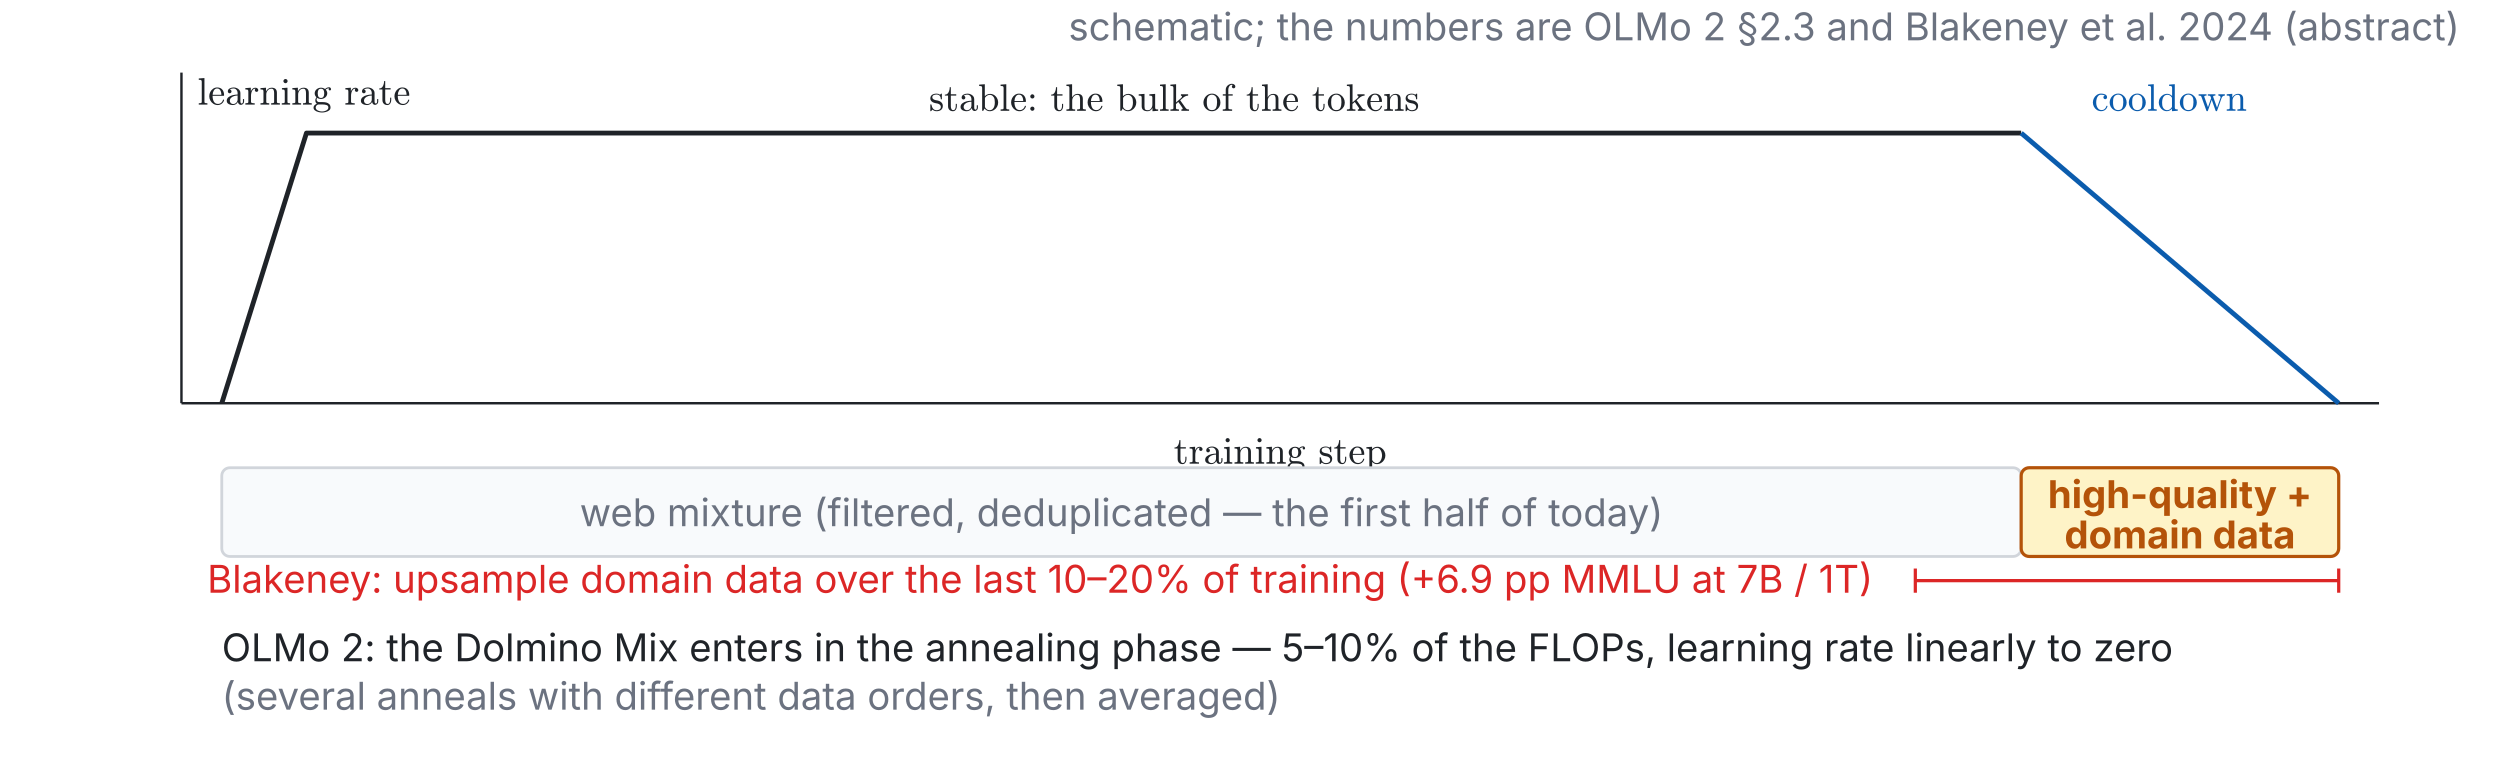
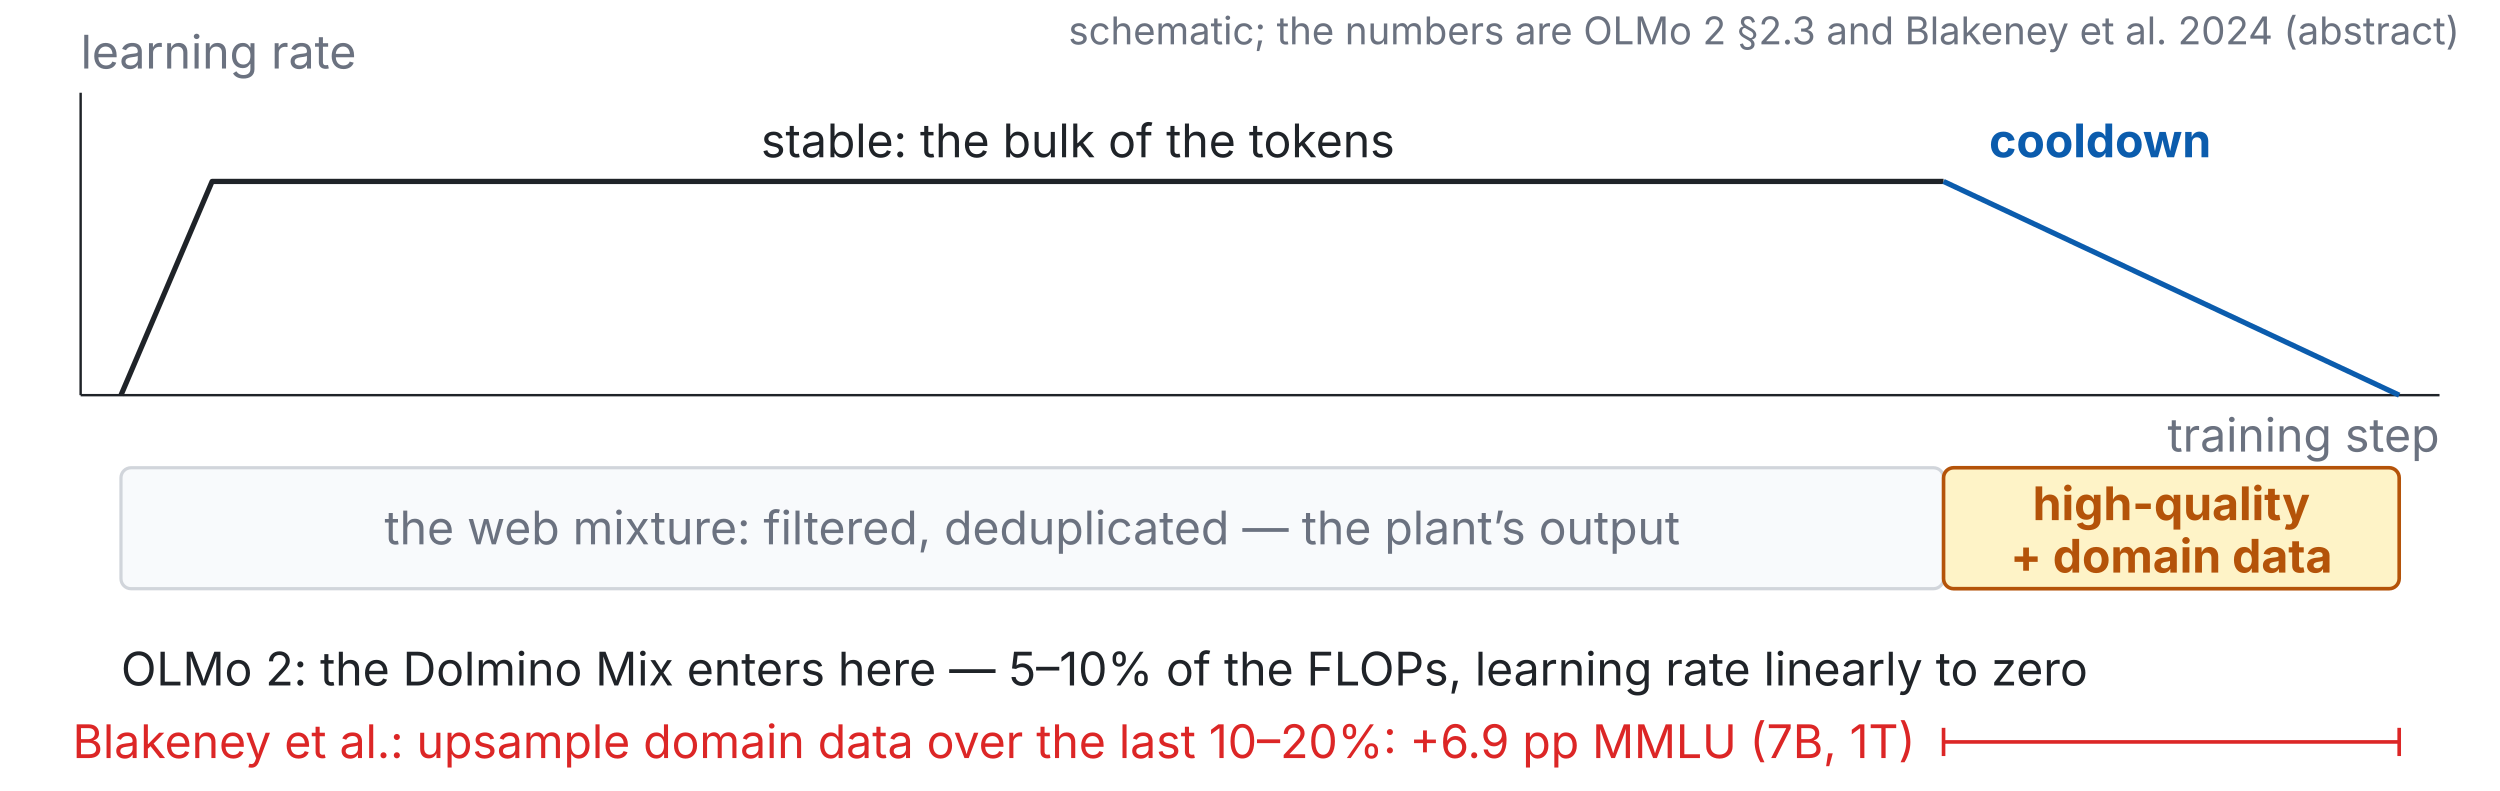
- <svg xmlns="http://www.w3.org/2000/svg" xmlns:xlink="http://www.w3.org/1999/xlink" viewBox="0 0 1240 380" width="100%" font-family="-apple-system,BlinkMacSystemFont,Segoe UI,Helvetica Neue,PingFang TC,Noto Sans TC,sans-serif">
+ <svg xmlns="http://www.w3.org/2000/svg" viewBox="0 0 1240 392" width="100%" font-family="-apple-system,BlinkMacSystemFont,Segoe UI,Helvetica Neue,PingFang TC,Noto Sans TC,sans-serif">
  <defs>
    <marker id="ah-midtrain" viewBox="0 0 10 10" refX="9" refY="5" markerWidth="7" markerHeight="7" orient="auto-start-reverse">
      <path d="M0,0 L10,5 L0,10 z" fill="#6b7280" />
    </marker>
  </defs>
-   <line x1="90" y1="200" x2="1180" y2="200" stroke="#1f2328" stroke-width="1.2" />
-   <line x1="90" y1="36" x2="90" y2="200" stroke="#1f2328" stroke-width="1.2" />
-   <svg x="582.18" y="215.612" width="105.64" height="18.388" viewBox="0 0 105.64 18.388">
-     <defs>
-       <style type="text/css">*{stroke-linejoin: round; stroke-linecap: butt}</style>
-     </defs>
-     <g id="t105-figure_1">
-       <g id="t105-patch_1">
-         <path d="M 0 18.388  L 105.64 18.388  L 105.64 0  L 0 0  L 0 18.388  z " style="fill: none" />
-       </g>
-       <g id="t105-text_1">
-         <g style="fill: #1f2328" transform="translate(0 14.39844) scale(0.19 -0.19)">
-           <defs>
-             <path id="t105-Cmr10-74" d="M 653 769  L 653 2534  L 122 2534  L 122 2700  Q 541 2700 737 3090  Q 934 3481 934 3938  L 1119 3938  L 1119 2759  L 2022 2759  L 2022 2534  L 1119 2534  L 1119 781  Q 1119 516 1208 316  Q 1297 116 1528 116  Q 1747 116 1844 327  Q 1941 538 1941 781  L 1941 1159  L 2125 1159  L 2125 769  Q 2125 569 2051 373  Q 1978 178 1834 53  Q 1691 -72 1484 -72  Q 1100 -72 876 158  Q 653 388 653 769  z " transform="scale(0.015625)" />
-             <path id="t105-Cmr10-72" d="M 166 0  L 166 225  Q 384 225 525 259  Q 666 294 666 428  L 666 2175  Q 666 2347 614 2423  Q 563 2500 466 2517  Q 369 2534 166 2534  L 166 2759  L 1081 2828  L 1081 2203  Q 1184 2481 1375 2654  Q 1566 2828 1838 2828  Q 2028 2828 2178 2715  Q 2328 2603 2328 2419  Q 2328 2303 2245 2217  Q 2163 2131 2041 2131  Q 1922 2131 1837 2215  Q 1753 2300 1753 2419  Q 1753 2591 1875 2663  L 1838 2663  Q 1578 2663 1414 2475  Q 1250 2288 1181 2009  Q 1113 1731 1113 1478  L 1113 428  Q 1113 225 1734 225  L 1734 0  L 166 0  z " transform="scale(0.015625)" />
-             <path id="t105-Cmr10-61" d="M 256 628  Q 256 1009 556 1248  Q 856 1488 1276 1586  Q 1697 1684 2075 1684  L 2075 1947  Q 2075 2131 1994 2304  Q 1913 2478 1759 2589  Q 1606 2700 1422 2700  Q 997 2700 775 2509  Q 897 2509 976 2417  Q 1056 2325 1056 2203  Q 1056 2075 965 1984  Q 875 1894 750 1894  Q 622 1894 531 1984  Q 441 2075 441 2203  Q 441 2541 747 2705  Q 1053 2869 1422 2869  Q 1681 2869 1943 2758  Q 2206 2647 2373 2440  Q 2541 2234 2541 1959  L 2541 519  Q 2541 394 2594 289  Q 2647 184 2759 184  Q 2866 184 2917 290  Q 2969 397 2969 519  L 2969 928  L 3156 928  L 3156 519  Q 3156 375 3081 245  Q 3006 116 2879 39  Q 2753 -38 2606 -38  Q 2419 -38 2283 107  Q 2147 253 2131 453  Q 2013 213 1781 70  Q 1550 -72 1288 -72  Q 1044 -72 808 0  Q 572 72 414 226  Q 256 381 256 628  z M 775 628  Q 775 403 940 250  Q 1106 97 1331 97  Q 1538 97 1706 200  Q 1875 303 1975 481  Q 2075 659 2075 856  L 2075 1522  Q 1784 1522 1479 1426  Q 1175 1331 975 1128  Q 775 925 775 628  z " transform="scale(0.015625)" />
-             <path id="t105-Cmr10-69" d="M 197 0  L 197 225  Q 416 225 556 259  Q 697 294 697 428  L 697 2175  Q 697 2422 601 2478  Q 506 2534 225 2534  L 225 2759  L 1147 2828  L 1147 428  Q 1147 294 1269 259  Q 1391 225 1594 225  L 1594 0  L 197 0  z M 469 3928  Q 469 4069 575 4175  Q 681 4281 819 4281  Q 909 4281 993 4234  Q 1078 4188 1125 4103  Q 1172 4019 1172 3928  Q 1172 3791 1065 3684  Q 959 3578 819 3578  Q 681 3578 575 3684  Q 469 3791 469 3928  z " transform="scale(0.015625)" />
-             <path id="t105-Cmr10-6e" d="M 191 0  L 191 225  Q 409 225 550 259  Q 691 294 691 428  L 691 2175  Q 691 2347 639 2423  Q 588 2500 491 2517  Q 394 2534 191 2534  L 191 2759  L 1119 2828  L 1119 2203  Q 1247 2478 1498 2653  Q 1750 2828 2047 2828  Q 2491 2828 2714 2615  Q 2938 2403 2938 1966  L 2938 428  Q 2938 294 3078 259  Q 3219 225 3438 225  L 3438 0  L 1972 0  L 1972 225  Q 2191 225 2331 259  Q 2472 294 2472 428  L 2472 1947  Q 2472 2259 2381 2461  Q 2291 2663 2009 2663  Q 1638 2663 1398 2366  Q 1159 2069 1159 1691  L 1159 428  Q 1159 294 1300 259  Q 1441 225 1656 225  L 1656 0  L 191 0  z " transform="scale(0.015625)" />
-             <path id="t105-Cmr10-67" d="M 178 -500  Q 178 -272 343 -101  Q 509 69 738 141  Q 609 238 542 384  Q 475 531 475 697  Q 475 997 666 1228  Q 372 1516 372 1888  Q 372 2088 458 2263  Q 544 2438 697 2566  Q 850 2694 1037 2761  Q 1225 2828 1422 2828  Q 1803 2828 2106 2606  Q 2238 2747 2417 2823  Q 2597 2900 2791 2900  Q 2928 2900 3015 2801  Q 3103 2703 3103 2566  Q 3103 2488 3043 2428  Q 2984 2369 2906 2369  Q 2825 2369 2765 2428  Q 2706 2488 2706 2566  Q 2706 2684 2784 2731  Q 2453 2731 2216 2503  Q 2331 2388 2401 2220  Q 2472 2053 2472 1888  Q 2472 1616 2322 1398  Q 2172 1181 1926 1061  Q 1681 941 1422 941  Q 1072 941 781 1131  Q 691 1006 691 850  Q 691 681 802 554  Q 913 428 1081 428  L 1606 428  Q 1988 428 2294 359  Q 2600 291 2808 84  Q 3016 -122 3016 -500  Q 3016 -781 2778 -967  Q 2541 -1153 2211 -1236  Q 1881 -1319 1600 -1319  Q 1316 -1319 984 -1236  Q 653 -1153 415 -967  Q 178 -781 178 -500  z M 538 -500  Q 538 -716 713 -861  Q 888 -1006 1134 -1076  Q 1381 -1147 1600 -1147  Q 1816 -1147 2062 -1076  Q 2309 -1006 2482 -861  Q 2656 -716 2656 -500  Q 2656 -166 2350 -67  Q 2044 31 1606 31  L 1081 31  Q 934 31 811 -39  Q 688 -109 613 -236  Q 538 -363 538 -500  z M 1422 1113  Q 1966 1113 1966 1888  Q 1966 2222 1850 2439  Q 1734 2656 1422 2656  Q 1109 2656 993 2439  Q 878 2222 878 1888  Q 878 1675 922 1503  Q 966 1331 1084 1222  Q 1203 1113 1422 1113  z " transform="scale(0.015625)" />
-             <path id="t105-Cmr10-20" transform="scale(0.015625)" />
-             <path id="t105-Cmr10-73" d="M 213 -19  L 213 1025  Q 213 1075 269 1075  L 347 1075  Q 384 1075 397 1025  Q 575 97 1259 97  Q 1563 97 1767 234  Q 1972 372 1972 659  Q 1972 866 1812 1011  Q 1653 1156 1434 1209  L 1006 1294  Q 791 1341 614 1437  Q 438 1534 325 1695  Q 213 1856 213 2069  Q 213 2350 361 2529  Q 509 2709 746 2789  Q 984 2869 1259 2869  Q 1588 2869 1831 2694  L 2016 2853  Q 2016 2869 2047 2869  L 2094 2869  Q 2113 2869 2128 2851  Q 2144 2834 2144 2816  L 2144 1978  Q 2144 1919 2094 1919  L 2016 1919  Q 1959 1919 1959 1978  Q 1959 2313 1773 2516  Q 1588 2719 1253 2719  Q 966 2719 755 2612  Q 544 2506 544 2247  Q 544 2069 695 1955  Q 847 1841 1050 1791  L 1484 1709  Q 1703 1659 1892 1540  Q 2081 1422 2192 1240  Q 2303 1059 2303 831  Q 2303 600 2223 429  Q 2144 259 2001 146  Q 1859 34 1665 -19  Q 1472 -72 1259 -72  Q 859 -72 575 197  L 341 -56  Q 341 -72 306 -72  L 269 -72  Q 213 -72 213 -19  z " transform="scale(0.015625)" />
-             <path id="t105-Cmr10-65" d="M 1594 -72  Q 1203 -72 876 133  Q 550 338 364 680  Q 178 1022 178 1403  Q 178 1778 348 2115  Q 519 2453 823 2661  Q 1128 2869 1503 2869  Q 1797 2869 2014 2770  Q 2231 2672 2372 2497  Q 2513 2322 2584 2084  Q 2656 1847 2656 1563  Q 2656 1478 2591 1478  L 738 1478  L 738 1409  Q 738 878 952 497  Q 1166 116 1650 116  Q 1847 116 2014 203  Q 2181 291 2304 447  Q 2428 603 2472 781  Q 2478 803 2495 820  Q 2513 838 2534 838  L 2591 838  Q 2656 838 2656 756  Q 2566 394 2266 161  Q 1966 -72 1594 -72  z M 744 1638  L 2203 1638  Q 2203 1878 2136 2125  Q 2069 2372 1912 2536  Q 1756 2700 1503 2700  Q 1141 2700 942 2361  Q 744 2022 744 1638  z " transform="scale(0.015625)" />
-             <path id="t105-Cmr10-70" d="M 166 -1241  L 166 -1019  Q 384 -1019 525 -981  Q 666 -944 666 -813  L 666 2272  Q 666 2447 541 2490  Q 416 2534 166 2534  L 166 2759  L 1113 2828  L 1113 2431  Q 1288 2625 1520 2726  Q 1753 2828 2016 2828  Q 2394 2828 2697 2623  Q 3000 2419 3170 2086  Q 3341 1753 3341 1381  Q 3341 994 3152 659  Q 2963 325 2636 126  Q 2309 -72 1919 -72  Q 1453 -72 1131 306  L 1131 -813  Q 1131 -944 1273 -981  Q 1416 -1019 1631 -1019  L 1631 -1241  L 166 -1241  z M 1131 622  Q 1244 394 1444 245  Q 1644 97 1881 97  Q 2103 97 2273 215  Q 2444 334 2559 534  Q 2675 734 2729 954  Q 2784 1175 2784 1381  Q 2784 1638 2692 1936  Q 2600 2234 2411 2439  Q 2222 2644 1953 2644  Q 1694 2644 1476 2511  Q 1259 2378 1131 2150  L 1131 622  z " transform="scale(0.015625)" />
-           </defs>
-           <use xlink:href="#t105-Cmr10-74" transform="translate(0 0.109375)" />
-           <use xlink:href="#t105-Cmr10-72" transform="translate(38.81836 0.109375)" />
-           <use xlink:href="#t105-Cmr10-61" transform="translate(77.92969 0.109375)" />
-           <use xlink:href="#t105-Cmr10-69" transform="translate(127.9297 0.109375)" />
-           <use xlink:href="#t105-Cmr10-6e" transform="translate(155.6152 0.109375)" />
-           <use xlink:href="#t105-Cmr10-69" transform="translate(211.1328 0.109375)" />
-           <use xlink:href="#t105-Cmr10-6e" transform="translate(238.8184 0.109375)" />
-           <use xlink:href="#t105-Cmr10-67" transform="translate(294.3359 0.109375)" />
-           <use xlink:href="#t105-Cmr10-20" transform="translate(344.3359 0.109375)" />
-           <use xlink:href="#t105-Cmr10-73" transform="translate(377.6367 0.109375)" />
-           <use xlink:href="#t105-Cmr10-74" transform="translate(417.041 0.109375)" />
-           <use xlink:href="#t105-Cmr10-65" transform="translate(455.8594 0.109375)" />
-           <use xlink:href="#t105-Cmr10-70" transform="translate(500.2441 0.109375)" />
-         </g>
-       </g>
-     </g>
-   </svg>
-   <svg x="98" y="37.612" width="105.64" height="18.388" viewBox="0 0 105.64 18.388">
-     <defs>
-       <style type="text/css">*{stroke-linejoin: round; stroke-linecap: butt}</style>
-     </defs>
-     <g id="t106-figure_1">
-       <g id="t106-patch_1">
-         <path d="M 0 18.388  L 105.64 18.388  L 105.64 0  L 0 0  L 0 18.388  z " style="fill: none" />
-       </g>
-       <g id="t106-text_1">
-         <g style="fill: #1f2328" transform="translate(0 14.39844) scale(0.19 -0.19)">
-           <defs>
-             <path id="t106-Cmr10-6c" d="M 197 0  L 197 225  Q 416 225 556 259  Q 697 294 697 428  L 697 3788  Q 697 3959 645 4036  Q 594 4113 497 4130  Q 400 4147 197 4147  L 197 4372  L 1147 4441  L 1147 428  Q 1147 294 1287 259  Q 1428 225 1644 225  L 1644 0  L 197 0  z " transform="scale(0.015625)" />
-             <path id="t106-Cmr10-65" d="M 1594 -72  Q 1203 -72 876 133  Q 550 338 364 680  Q 178 1022 178 1403  Q 178 1778 348 2115  Q 519 2453 823 2661  Q 1128 2869 1503 2869  Q 1797 2869 2014 2770  Q 2231 2672 2372 2497  Q 2513 2322 2584 2084  Q 2656 1847 2656 1563  Q 2656 1478 2591 1478  L 738 1478  L 738 1409  Q 738 878 952 497  Q 1166 116 1650 116  Q 1847 116 2014 203  Q 2181 291 2304 447  Q 2428 603 2472 781  Q 2478 803 2495 820  Q 2513 838 2534 838  L 2591 838  Q 2656 838 2656 756  Q 2566 394 2266 161  Q 1966 -72 1594 -72  z M 744 1638  L 2203 1638  Q 2203 1878 2136 2125  Q 2069 2372 1912 2536  Q 1756 2700 1503 2700  Q 1141 2700 942 2361  Q 744 2022 744 1638  z " transform="scale(0.015625)" />
-             <path id="t106-Cmr10-61" d="M 256 628  Q 256 1009 556 1248  Q 856 1488 1276 1586  Q 1697 1684 2075 1684  L 2075 1947  Q 2075 2131 1994 2304  Q 1913 2478 1759 2589  Q 1606 2700 1422 2700  Q 997 2700 775 2509  Q 897 2509 976 2417  Q 1056 2325 1056 2203  Q 1056 2075 965 1984  Q 875 1894 750 1894  Q 622 1894 531 1984  Q 441 2075 441 2203  Q 441 2541 747 2705  Q 1053 2869 1422 2869  Q 1681 2869 1943 2758  Q 2206 2647 2373 2440  Q 2541 2234 2541 1959  L 2541 519  Q 2541 394 2594 289  Q 2647 184 2759 184  Q 2866 184 2917 290  Q 2969 397 2969 519  L 2969 928  L 3156 928  L 3156 519  Q 3156 375 3081 245  Q 3006 116 2879 39  Q 2753 -38 2606 -38  Q 2419 -38 2283 107  Q 2147 253 2131 453  Q 2013 213 1781 70  Q 1550 -72 1288 -72  Q 1044 -72 808 0  Q 572 72 414 226  Q 256 381 256 628  z M 775 628  Q 775 403 940 250  Q 1106 97 1331 97  Q 1538 97 1706 200  Q 1875 303 1975 481  Q 2075 659 2075 856  L 2075 1522  Q 1784 1522 1479 1426  Q 1175 1331 975 1128  Q 775 925 775 628  z " transform="scale(0.015625)" />
-             <path id="t106-Cmr10-72" d="M 166 0  L 166 225  Q 384 225 525 259  Q 666 294 666 428  L 666 2175  Q 666 2347 614 2423  Q 563 2500 466 2517  Q 369 2534 166 2534  L 166 2759  L 1081 2828  L 1081 2203  Q 1184 2481 1375 2654  Q 1566 2828 1838 2828  Q 2028 2828 2178 2715  Q 2328 2603 2328 2419  Q 2328 2303 2245 2217  Q 2163 2131 2041 2131  Q 1922 2131 1837 2215  Q 1753 2300 1753 2419  Q 1753 2591 1875 2663  L 1838 2663  Q 1578 2663 1414 2475  Q 1250 2288 1181 2009  Q 1113 1731 1113 1478  L 1113 428  Q 1113 225 1734 225  L 1734 0  L 166 0  z " transform="scale(0.015625)" />
-             <path id="t106-Cmr10-6e" d="M 191 0  L 191 225  Q 409 225 550 259  Q 691 294 691 428  L 691 2175  Q 691 2347 639 2423  Q 588 2500 491 2517  Q 394 2534 191 2534  L 191 2759  L 1119 2828  L 1119 2203  Q 1247 2478 1498 2653  Q 1750 2828 2047 2828  Q 2491 2828 2714 2615  Q 2938 2403 2938 1966  L 2938 428  Q 2938 294 3078 259  Q 3219 225 3438 225  L 3438 0  L 1972 0  L 1972 225  Q 2191 225 2331 259  Q 2472 294 2472 428  L 2472 1947  Q 2472 2259 2381 2461  Q 2291 2663 2009 2663  Q 1638 2663 1398 2366  Q 1159 2069 1159 1691  L 1159 428  Q 1159 294 1300 259  Q 1441 225 1656 225  L 1656 0  L 191 0  z " transform="scale(0.015625)" />
-             <path id="t106-Cmr10-69" d="M 197 0  L 197 225  Q 416 225 556 259  Q 697 294 697 428  L 697 2175  Q 697 2422 601 2478  Q 506 2534 225 2534  L 225 2759  L 1147 2828  L 1147 428  Q 1147 294 1269 259  Q 1391 225 1594 225  L 1594 0  L 197 0  z M 469 3928  Q 469 4069 575 4175  Q 681 4281 819 4281  Q 909 4281 993 4234  Q 1078 4188 1125 4103  Q 1172 4019 1172 3928  Q 1172 3791 1065 3684  Q 959 3578 819 3578  Q 681 3578 575 3684  Q 469 3791 469 3928  z " transform="scale(0.015625)" />
-             <path id="t106-Cmr10-67" d="M 178 -500  Q 178 -272 343 -101  Q 509 69 738 141  Q 609 238 542 384  Q 475 531 475 697  Q 475 997 666 1228  Q 372 1516 372 1888  Q 372 2088 458 2263  Q 544 2438 697 2566  Q 850 2694 1037 2761  Q 1225 2828 1422 2828  Q 1803 2828 2106 2606  Q 2238 2747 2417 2823  Q 2597 2900 2791 2900  Q 2928 2900 3015 2801  Q 3103 2703 3103 2566  Q 3103 2488 3043 2428  Q 2984 2369 2906 2369  Q 2825 2369 2765 2428  Q 2706 2488 2706 2566  Q 2706 2684 2784 2731  Q 2453 2731 2216 2503  Q 2331 2388 2401 2220  Q 2472 2053 2472 1888  Q 2472 1616 2322 1398  Q 2172 1181 1926 1061  Q 1681 941 1422 941  Q 1072 941 781 1131  Q 691 1006 691 850  Q 691 681 802 554  Q 913 428 1081 428  L 1606 428  Q 1988 428 2294 359  Q 2600 291 2808 84  Q 3016 -122 3016 -500  Q 3016 -781 2778 -967  Q 2541 -1153 2211 -1236  Q 1881 -1319 1600 -1319  Q 1316 -1319 984 -1236  Q 653 -1153 415 -967  Q 178 -781 178 -500  z M 538 -500  Q 538 -716 713 -861  Q 888 -1006 1134 -1076  Q 1381 -1147 1600 -1147  Q 1816 -1147 2062 -1076  Q 2309 -1006 2482 -861  Q 2656 -716 2656 -500  Q 2656 -166 2350 -67  Q 2044 31 1606 31  L 1081 31  Q 934 31 811 -39  Q 688 -109 613 -236  Q 538 -363 538 -500  z M 1422 1113  Q 1966 1113 1966 1888  Q 1966 2222 1850 2439  Q 1734 2656 1422 2656  Q 1109 2656 993 2439  Q 878 2222 878 1888  Q 878 1675 922 1503  Q 966 1331 1084 1222  Q 1203 1113 1422 1113  z " transform="scale(0.015625)" />
-             <path id="t106-Cmr10-20" transform="scale(0.015625)" />
-             <path id="t106-Cmr10-74" d="M 653 769  L 653 2534  L 122 2534  L 122 2700  Q 541 2700 737 3090  Q 934 3481 934 3938  L 1119 3938  L 1119 2759  L 2022 2759  L 2022 2534  L 1119 2534  L 1119 781  Q 1119 516 1208 316  Q 1297 116 1528 116  Q 1747 116 1844 327  Q 1941 538 1941 781  L 1941 1159  L 2125 1159  L 2125 769  Q 2125 569 2051 373  Q 1978 178 1834 53  Q 1691 -72 1484 -72  Q 1100 -72 876 158  Q 653 388 653 769  z " transform="scale(0.015625)" />
-           </defs>
-           <use xlink:href="#t106-Cmr10-6c" transform="translate(0 0.609375)" />
-           <use xlink:href="#t106-Cmr10-65" transform="translate(27.68555 0.609375)" />
-           <use xlink:href="#t106-Cmr10-61" transform="translate(72.07031 0.609375)" />
-           <use xlink:href="#t106-Cmr10-72" transform="translate(122.0703 0.609375)" />
-           <use xlink:href="#t106-Cmr10-6e" transform="translate(161.1816 0.609375)" />
-           <use xlink:href="#t106-Cmr10-69" transform="translate(216.6992 0.609375)" />
-           <use xlink:href="#t106-Cmr10-6e" transform="translate(244.3848 0.609375)" />
-           <use xlink:href="#t106-Cmr10-67" transform="translate(299.9023 0.609375)" />
-           <use xlink:href="#t106-Cmr10-20" transform="translate(349.9023 0.609375)" />
-           <use xlink:href="#t106-Cmr10-72" transform="translate(383.2031 0.609375)" />
-           <use xlink:href="#t106-Cmr10-61" transform="translate(422.3145 0.609375)" />
-           <use xlink:href="#t106-Cmr10-74" transform="translate(472.3145 0.609375)" />
-           <use xlink:href="#t106-Cmr10-65" transform="translate(511.1328 0.609375)" />
-         </g>
-       </g>
-     </g>
-   </svg>
-   <polyline points="110,200 152,66 1002.5,66" fill="none" stroke="#1f2328" stroke-width="2.4" stroke-linejoin="round" />
-   <polyline points="1002.5,66 1010.37,72.7 1018.25,79.4 1026.12,86.1 1034,92.8 1041.88,99.5 1049.75,106.2 1057.62,112.9 1065.5,119.6 1073.38,126.3 1081.25,133 1089.12,139.7 1097,146.4 1104.88,153.1 1112.75,159.8 1120.62,166.5 1128.5,173.2 1136.38,179.9 1144.25,186.6 1152.12,193.3 1160,200" fill="none" stroke="#0b5cad" stroke-width="2.4" stroke-linejoin="round" />
-   <svg x="460.805" y="40.612" width="243.39" height="18.388" viewBox="0 0 243.39 18.388">
-     <defs>
-       <style type="text/css">*{stroke-linejoin: round; stroke-linecap: butt}</style>
-     </defs>
-     <g id="t107-figure_1">
-       <g id="t107-patch_1">
-         <path d="M 0 18.388  L 243.39 18.388  L 243.39 0  L 0 0  L 0 18.388  z " style="fill: none" />
-       </g>
-       <g id="t107-text_1">
-         <g style="fill: #1f2328" transform="translate(0 14.43703) scale(0.19 -0.19)">
-           <defs>
-             <path id="t107-Cmr10-73" d="M 213 -19  L 213 1025  Q 213 1075 269 1075  L 347 1075  Q 384 1075 397 1025  Q 575 97 1259 97  Q 1563 97 1767 234  Q 1972 372 1972 659  Q 1972 866 1812 1011  Q 1653 1156 1434 1209  L 1006 1294  Q 791 1341 614 1437  Q 438 1534 325 1695  Q 213 1856 213 2069  Q 213 2350 361 2529  Q 509 2709 746 2789  Q 984 2869 1259 2869  Q 1588 2869 1831 2694  L 2016 2853  Q 2016 2869 2047 2869  L 2094 2869  Q 2113 2869 2128 2851  Q 2144 2834 2144 2816  L 2144 1978  Q 2144 1919 2094 1919  L 2016 1919  Q 1959 1919 1959 1978  Q 1959 2313 1773 2516  Q 1588 2719 1253 2719  Q 966 2719 755 2612  Q 544 2506 544 2247  Q 544 2069 695 1955  Q 847 1841 1050 1791  L 1484 1709  Q 1703 1659 1892 1540  Q 2081 1422 2192 1240  Q 2303 1059 2303 831  Q 2303 600 2223 429  Q 2144 259 2001 146  Q 1859 34 1665 -19  Q 1472 -72 1259 -72  Q 859 -72 575 197  L 341 -56  Q 341 -72 306 -72  L 269 -72  Q 213 -72 213 -19  z " transform="scale(0.015625)" />
-             <path id="t107-Cmr10-74" d="M 653 769  L 653 2534  L 122 2534  L 122 2700  Q 541 2700 737 3090  Q 934 3481 934 3938  L 1119 3938  L 1119 2759  L 2022 2759  L 2022 2534  L 1119 2534  L 1119 781  Q 1119 516 1208 316  Q 1297 116 1528 116  Q 1747 116 1844 327  Q 1941 538 1941 781  L 1941 1159  L 2125 1159  L 2125 769  Q 2125 569 2051 373  Q 1978 178 1834 53  Q 1691 -72 1484 -72  Q 1100 -72 876 158  Q 653 388 653 769  z " transform="scale(0.015625)" />
-             <path id="t107-Cmr10-61" d="M 256 628  Q 256 1009 556 1248  Q 856 1488 1276 1586  Q 1697 1684 2075 1684  L 2075 1947  Q 2075 2131 1994 2304  Q 1913 2478 1759 2589  Q 1606 2700 1422 2700  Q 997 2700 775 2509  Q 897 2509 976 2417  Q 1056 2325 1056 2203  Q 1056 2075 965 1984  Q 875 1894 750 1894  Q 622 1894 531 1984  Q 441 2075 441 2203  Q 441 2541 747 2705  Q 1053 2869 1422 2869  Q 1681 2869 1943 2758  Q 2206 2647 2373 2440  Q 2541 2234 2541 1959  L 2541 519  Q 2541 394 2594 289  Q 2647 184 2759 184  Q 2866 184 2917 290  Q 2969 397 2969 519  L 2969 928  L 3156 928  L 3156 519  Q 3156 375 3081 245  Q 3006 116 2879 39  Q 2753 -38 2606 -38  Q 2419 -38 2283 107  Q 2147 253 2131 453  Q 2013 213 1781 70  Q 1550 -72 1288 -72  Q 1044 -72 808 0  Q 572 72 414 226  Q 256 381 256 628  z M 775 628  Q 775 403 940 250  Q 1106 97 1331 97  Q 1538 97 1706 200  Q 1875 303 1975 481  Q 2075 659 2075 856  L 2075 1522  Q 1784 1522 1479 1426  Q 1175 1331 975 1128  Q 775 925 775 628  z " transform="scale(0.015625)" />
-             <path id="t107-Cmr10-62" d="M 666 0  L 666 3788  Q 666 3959 614 4036  Q 563 4113 466 4130  Q 369 4147 166 4147  L 166 4372  L 1113 4441  L 1113 2438  Q 1219 2556 1361 2645  Q 1503 2734 1665 2781  Q 1828 2828 1997 2828  Q 2284 2828 2529 2712  Q 2775 2597 2956 2394  Q 3138 2191 3239 1927  Q 3341 1663 3341 1381  Q 3341 994 3152 659  Q 2963 325 2636 126  Q 2309 -72 1919 -72  Q 1675 -72 1447 53  Q 1219 178 1069 384  L 850 0  L 666 0  z M 1131 628  Q 1238 394 1438 245  Q 1638 97 1881 97  Q 2213 97 2417 287  Q 2622 478 2703 768  Q 2784 1059 2784 1381  Q 2784 1922 2644 2203  Q 2581 2328 2473 2434  Q 2366 2541 2233 2602  Q 2100 2663 1953 2663  Q 1697 2663 1478 2527  Q 1259 2391 1131 2163  L 1131 628  z " transform="scale(0.015625)" />
-             <path id="t107-Cmr10-6c" d="M 197 0  L 197 225  Q 416 225 556 259  Q 697 294 697 428  L 697 3788  Q 697 3959 645 4036  Q 594 4113 497 4130  Q 400 4147 197 4147  L 197 4372  L 1147 4441  L 1147 428  Q 1147 294 1287 259  Q 1428 225 1644 225  L 1644 0  L 197 0  z " transform="scale(0.015625)" />
-             <path id="t107-Cmr10-65" d="M 1594 -72  Q 1203 -72 876 133  Q 550 338 364 680  Q 178 1022 178 1403  Q 178 1778 348 2115  Q 519 2453 823 2661  Q 1128 2869 1503 2869  Q 1797 2869 2014 2770  Q 2231 2672 2372 2497  Q 2513 2322 2584 2084  Q 2656 1847 2656 1563  Q 2656 1478 2591 1478  L 738 1478  L 738 1409  Q 738 878 952 497  Q 1166 116 1650 116  Q 1847 116 2014 203  Q 2181 291 2304 447  Q 2428 603 2472 781  Q 2478 803 2495 820  Q 2513 838 2534 838  L 2591 838  Q 2656 838 2656 756  Q 2566 394 2266 161  Q 1966 -72 1594 -72  z M 744 1638  L 2203 1638  Q 2203 1878 2136 2125  Q 2069 2372 1912 2536  Q 1756 2700 1503 2700  Q 1141 2700 942 2361  Q 744 2022 744 1638  z " transform="scale(0.015625)" />
-             <path id="t107-Cmr10-3a" d="M 538 353  Q 538 497 644 600  Q 750 703 891 703  Q 978 703 1062 656  Q 1147 609 1194 525  Q 1241 441 1241 353  Q 1241 213 1137 106  Q 1034 0 891 0  Q 750 0 644 106  Q 538 213 538 353  z M 538 2406  Q 538 2497 584 2578  Q 631 2659 714 2709  Q 797 2759 891 2759  Q 981 2759 1064 2709  Q 1147 2659 1194 2578  Q 1241 2497 1241 2406  Q 1241 2263 1139 2158  Q 1038 2053 891 2053  Q 747 2053 642 2158  Q 538 2263 538 2406  z " transform="scale(0.015625)" />
-             <path id="t107-Cmr10-20" transform="scale(0.015625)" />
-             <path id="t107-Cmr10-68" d="M 191 0  L 191 225  Q 409 225 550 259  Q 691 294 691 428  L 691 3788  Q 691 3959 639 4036  Q 588 4113 491 4130  Q 394 4147 191 4147  L 191 4372  L 1141 4441  L 1141 2241  Q 1275 2506 1515 2667  Q 1756 2828 2047 2828  Q 2491 2828 2714 2615  Q 2938 2403 2938 1966  L 2938 428  Q 2938 294 3078 259  Q 3219 225 3438 225  L 3438 0  L 1972 0  L 1972 225  Q 2191 225 2331 259  Q 2472 294 2472 428  L 2472 1947  Q 2472 2259 2381 2461  Q 2291 2663 2009 2663  Q 1638 2663 1398 2366  Q 1159 2069 1159 1691  L 1159 428  Q 1159 294 1300 259  Q 1441 225 1656 225  L 1656 0  L 191 0  z " transform="scale(0.015625)" />
-             <path id="t107-Cmr10-75" d="M 691 763  L 691 2175  Q 691 2347 639 2423  Q 588 2500 491 2517  Q 394 2534 191 2534  L 191 2759  L 1159 2828  L 1159 763  Q 1159 513 1195 373  Q 1231 234 1348 165  Q 1466 97 1722 97  Q 2066 97 2269 384  Q 2472 672 2472 1038  L 2472 2175  Q 2472 2347 2419 2423  Q 2366 2500 2270 2517  Q 2175 2534 1972 2534  L 1972 2759  L 2938 2828  L 2938 581  Q 2938 413 2989 336  Q 3041 259 3137 242  Q 3234 225 3438 225  L 3438 0  L 2491 -72  L 2491 469  Q 2372 228 2159 78  Q 1947 -72 1691 -72  Q 1231 -72 961 123  Q 691 319 691 763  z " transform="scale(0.015625)" />
-             <path id="t107-Cmr10-6b" d="M 166 0  L 166 225  Q 384 225 525 259  Q 666 294 666 428  L 666 3788  Q 666 3959 614 4036  Q 563 4113 466 4130  Q 369 4147 166 4147  L 166 4372  L 1113 4441  L 1113 1403  L 1972 2156  Q 2100 2278 2100 2381  Q 2100 2456 2047 2495  Q 1994 2534 1919 2534  L 1919 2759  L 3122 2759  L 3122 2534  Q 2688 2534 2253 2156  L 1797 1759  L 2613 603  Q 2781 363 2895 294  Q 3009 225 3272 225  L 3272 0  L 1997 0  L 1997 225  Q 2216 225 2216 359  Q 2216 456 2100 603  L 1484 1478  L 1094 1141  L 1094 428  Q 1094 294 1236 259  Q 1378 225 1594 225  L 1594 0  L 166 0  z " transform="scale(0.015625)" />
-             <path id="t107-Cmr10-6f" d="M 1600 -72  Q 1216 -72 887 123  Q 559 319 368 647  Q 178 975 178 1363  Q 178 1656 283 1928  Q 388 2200 583 2414  Q 778 2628 1037 2748  Q 1297 2869 1600 2869  Q 1994 2869 2317 2661  Q 2641 2453 2828 2104  Q 3016 1756 3016 1363  Q 3016 978 2825 648  Q 2634 319 2307 123  Q 1981 -72 1600 -72  z M 1600 116  Q 2113 116 2284 487  Q 2456 859 2456 1434  Q 2456 1756 2422 1967  Q 2388 2178 2272 2350  Q 2200 2456 2089 2536  Q 1978 2616 1854 2658  Q 1731 2700 1600 2700  Q 1400 2700 1220 2609  Q 1041 2519 922 2350  Q 803 2169 770 1951  Q 738 1734 738 1434  Q 738 1075 800 789  Q 863 503 1052 309  Q 1241 116 1600 116  z " transform="scale(0.015625)" />
-             <path id="t107-Cmr10-66" d="M 206 0  L 206 225  Q 422 225 562 259  Q 703 294 703 428  L 703 2534  L 213 2534  L 213 2759  L 703 2759  L 703 3525  Q 703 3731 789 3911  Q 875 4091 1020 4225  Q 1166 4359 1355 4436  Q 1544 4513 1747 4513  Q 1963 4513 2136 4384  Q 2309 4256 2309 4044  Q 2309 3922 2226 3839  Q 2144 3756 2022 3756  Q 1900 3756 1814 3839  Q 1728 3922 1728 4044  Q 1728 4244 1900 4313  Q 1797 4347 1716 4347  Q 1528 4347 1395 4214  Q 1263 4081 1197 3890  Q 1131 3700 1131 3513  L 1131 2759  L 1869 2759  L 1869 2534  L 1153 2534  L 1153 428  Q 1153 297 1340 261  Q 1528 225 1772 225  L 1772 0  L 206 0  z " transform="scale(0.015625)" />
-             <path id="t107-Cmr10-6e" d="M 191 0  L 191 225  Q 409 225 550 259  Q 691 294 691 428  L 691 2175  Q 691 2347 639 2423  Q 588 2500 491 2517  Q 394 2534 191 2534  L 191 2759  L 1119 2828  L 1119 2203  Q 1247 2478 1498 2653  Q 1750 2828 2047 2828  Q 2491 2828 2714 2615  Q 2938 2403 2938 1966  L 2938 428  Q 2938 294 3078 259  Q 3219 225 3438 225  L 3438 0  L 1972 0  L 1972 225  Q 2191 225 2331 259  Q 2472 294 2472 428  L 2472 1947  Q 2472 2259 2381 2461  Q 2291 2663 2009 2663  Q 1638 2663 1398 2366  Q 1159 2069 1159 1691  L 1159 428  Q 1159 294 1300 259  Q 1441 225 1656 225  L 1656 0  L 191 0  z " transform="scale(0.015625)" />
-           </defs>
-           <use xlink:href="#t107-Cmr10-73" transform="translate(0 0.484375)" />
-           <use xlink:href="#t107-Cmr10-74" transform="translate(39.4043 0.484375)" />
-           <use xlink:href="#t107-Cmr10-61" transform="translate(78.22266 0.484375)" />
-           <use xlink:href="#t107-Cmr10-62" transform="translate(128.2227 0.484375)" />
-           <use xlink:href="#t107-Cmr10-6c" transform="translate(183.7402 0.484375)" />
-           <use xlink:href="#t107-Cmr10-65" transform="translate(211.4258 0.484375)" />
-           <use xlink:href="#t107-Cmr10-3a" transform="translate(255.8105 0.484375)" />
-           <use xlink:href="#t107-Cmr10-20" transform="translate(283.4961 0.484375)" />
-           <use xlink:href="#t107-Cmr10-74" transform="translate(316.7969 0.484375)" />
-           <use xlink:href="#t107-Cmr10-68" transform="translate(355.6152 0.484375)" />
-           <use xlink:href="#t107-Cmr10-65" transform="translate(411.1328 0.484375)" />
-           <use xlink:href="#t107-Cmr10-20" transform="translate(455.5176 0.484375)" />
-           <use xlink:href="#t107-Cmr10-62" transform="translate(488.8184 0.484375)" />
-           <use xlink:href="#t107-Cmr10-75" transform="translate(544.3359 0.484375)" />
-           <use xlink:href="#t107-Cmr10-6c" transform="translate(599.8535 0.484375)" />
-           <use xlink:href="#t107-Cmr10-6b" transform="translate(627.5391 0.484375)" />
-           <use xlink:href="#t107-Cmr10-20" transform="translate(680.2246 0.484375)" />
-           <use xlink:href="#t107-Cmr10-6f" transform="translate(713.5254 0.484375)" />
-           <use xlink:href="#t107-Cmr10-66" transform="translate(763.5254 0.484375)" />
-           <use xlink:href="#t107-Cmr10-20" transform="translate(794.043 0.484375)" />
-           <use xlink:href="#t107-Cmr10-74" transform="translate(827.3438 0.484375)" />
-           <use xlink:href="#t107-Cmr10-68" transform="translate(866.1621 0.484375)" />
-           <use xlink:href="#t107-Cmr10-65" transform="translate(921.6797 0.484375)" />
-           <use xlink:href="#t107-Cmr10-20" transform="translate(966.0645 0.484375)" />
-           <use xlink:href="#t107-Cmr10-74" transform="translate(999.3652 0.484375)" />
-           <use xlink:href="#t107-Cmr10-6f" transform="translate(1038.184 0.484375)" />
-           <use xlink:href="#t107-Cmr10-6b" transform="translate(1088.184 0.484375)" />
-           <use xlink:href="#t107-Cmr10-65" transform="translate(1140.869 0.484375)" />
-           <use xlink:href="#t107-Cmr10-6e" transform="translate(1185.254 0.484375)" />
-           <use xlink:href="#t107-Cmr10-73" transform="translate(1240.771 0.484375)" />
-         </g>
-       </g>
-     </g>
-   </svg>
-   <svg x="1037.43" y="40.612" width="77.14" height="18.388" viewBox="0 0 77.14 18.388">
-     <defs>
-       <style type="text/css">*{stroke-linejoin: round; stroke-linecap: butt}</style>
-     </defs>
-     <g id="t108-figure_1">
-       <g id="t108-patch_1">
-         <path d="M 0 18.388  L 77.14 18.388  L 77.14 0  L 0 0  L 0 18.388  z " style="fill: none" />
-       </g>
-       <g id="t108-text_1">
-         <g style="fill: #0b5cad" transform="translate(0 14.43703) scale(0.19 -0.19)">
-           <defs>
-             <path id="t108-Cmr10-63" d="M 1594 -72  Q 1206 -72 890 129  Q 575 331 394 667  Q 213 1003 213 1381  Q 213 1759 392 2106  Q 572 2453 889 2661  Q 1206 2869 1594 2869  Q 1969 2869 2276 2722  Q 2584 2575 2584 2241  Q 2584 2116 2495 2023  Q 2406 1931 2278 1931  Q 2150 1931 2061 2023  Q 1972 2116 1972 2241  Q 1972 2353 2044 2436  Q 2116 2519 2222 2541  Q 2000 2681 1600 2681  Q 1294 2681 1106 2478  Q 919 2275 844 1975  Q 769 1675 769 1381  Q 769 1072 861 783  Q 953 494 1158 305  Q 1363 116 1672 116  Q 1975 116 2187 302  Q 2400 488 2478 788  Q 2478 825 2528 825  L 2606 825  Q 2625 825 2640 808  Q 2656 791 2656 769  L 2656 750  Q 2559 372 2271 150  Q 1984 -72 1594 -72  z " transform="scale(0.015625)" />
-             <path id="t108-Cmr10-6f" d="M 1600 -72  Q 1216 -72 887 123  Q 559 319 368 647  Q 178 975 178 1363  Q 178 1656 283 1928  Q 388 2200 583 2414  Q 778 2628 1037 2748  Q 1297 2869 1600 2869  Q 1994 2869 2317 2661  Q 2641 2453 2828 2104  Q 3016 1756 3016 1363  Q 3016 978 2825 648  Q 2634 319 2307 123  Q 1981 -72 1600 -72  z M 1600 116  Q 2113 116 2284 487  Q 2456 859 2456 1434  Q 2456 1756 2422 1967  Q 2388 2178 2272 2350  Q 2200 2456 2089 2536  Q 1978 2616 1854 2658  Q 1731 2700 1600 2700  Q 1400 2700 1220 2609  Q 1041 2519 922 2350  Q 803 2169 770 1951  Q 738 1734 738 1434  Q 738 1075 800 789  Q 863 503 1052 309  Q 1241 116 1600 116  z " transform="scale(0.015625)" />
-             <path id="t108-Cmr10-6c" d="M 197 0  L 197 225  Q 416 225 556 259  Q 697 294 697 428  L 697 3788  Q 697 3959 645 4036  Q 594 4113 497 4130  Q 400 4147 197 4147  L 197 4372  L 1147 4441  L 1147 428  Q 1147 294 1287 259  Q 1428 225 1644 225  L 1644 0  L 197 0  z " transform="scale(0.015625)" />
-             <path id="t108-Cmr10-64" d="M 1563 -72  Q 1184 -72 871 133  Q 559 338 386 672  Q 213 1006 213 1381  Q 213 1769 402 2101  Q 591 2434 916 2631  Q 1241 2828 1631 2828  Q 1866 2828 2075 2729  Q 2284 2631 2438 2456  L 2438 3788  Q 2438 3959 2386 4036  Q 2334 4113 2239 4130  Q 2144 4147 1941 4147  L 1941 4372  L 2888 4441  L 2888 581  Q 2888 413 2939 336  Q 2991 259 3086 242  Q 3181 225 3384 225  L 3384 0  L 2419 -72  L 2419 331  Q 2253 141 2025 34  Q 1797 -72 1563 -72  z M 909 556  Q 1019 347 1201 222  Q 1384 97 1600 97  Q 1866 97 2087 250  Q 2309 403 2419 647  L 2419 2181  Q 2344 2322 2230 2433  Q 2116 2544 1973 2603  Q 1831 2663 1672 2663  Q 1338 2663 1134 2473  Q 931 2284 850 1990  Q 769 1697 769 1375  Q 769 1119 795 928  Q 822 738 909 556  z " transform="scale(0.015625)" />
-             <path id="t108-Cmr10-77" d="M 1416 0  L 588 2328  Q 531 2469 425 2501  Q 319 2534 116 2534  L 116 2759  L 1434 2759  L 1434 2534  Q 1056 2534 1056 2375  Q 1059 2366 1061 2356  Q 1063 2347 1063 2328  L 1678 603  L 2209 2106  L 2125 2328  Q 2075 2469 1965 2501  Q 1856 2534 1656 2534  L 1656 2759  L 2919 2759  L 2919 2534  Q 2541 2534 2541 2375  Q 2541 2350 2547 2328  L 3188 525  L 3769 2156  Q 3781 2206 3781 2247  Q 3781 2381 3667 2457  Q 3553 2534 3413 2534  L 3413 2759  L 4500 2759  L 4500 2534  Q 4306 2534 4167 2432  Q 4028 2331 3963 2156  L 3200 0  Q 3178 -72 3103 -72  L 3053 -72  Q 2978 -72 2956 0  L 2309 1825  L 1663 0  Q 1631 -72 1563 -72  L 1516 -72  Q 1438 -72 1416 0  z " transform="scale(0.015625)" />
-             <path id="t108-Cmr10-6e" d="M 191 0  L 191 225  Q 409 225 550 259  Q 691 294 691 428  L 691 2175  Q 691 2347 639 2423  Q 588 2500 491 2517  Q 394 2534 191 2534  L 191 2759  L 1119 2828  L 1119 2203  Q 1247 2478 1498 2653  Q 1750 2828 2047 2828  Q 2491 2828 2714 2615  Q 2938 2403 2938 1966  L 2938 428  Q 2938 294 3078 259  Q 3219 225 3438 225  L 3438 0  L 1972 0  L 1972 225  Q 2191 225 2331 259  Q 2472 294 2472 428  L 2472 1947  Q 2472 2259 2381 2461  Q 2291 2663 2009 2663  Q 1638 2663 1398 2366  Q 1159 2069 1159 1691  L 1159 428  Q 1159 294 1300 259  Q 1441 225 1656 225  L 1656 0  L 191 0  z " transform="scale(0.015625)" />
-           </defs>
-           <use xlink:href="#t108-Cmr10-63" transform="translate(0 0.609375)" />
-           <use xlink:href="#t108-Cmr10-6f" transform="translate(44.38477 0.609375)" />
-           <use xlink:href="#t108-Cmr10-6f" transform="translate(94.38477 0.609375)" />
-           <use xlink:href="#t108-Cmr10-6c" transform="translate(144.3848 0.609375)" />
-           <use xlink:href="#t108-Cmr10-64" transform="translate(172.0703 0.609375)" />
-           <use xlink:href="#t108-Cmr10-6f" transform="translate(227.5879 0.609375)" />
-           <use xlink:href="#t108-Cmr10-77" transform="translate(277.5879 0.609375)" />
-           <use xlink:href="#t108-Cmr10-6e" transform="translate(349.8047 0.609375)" />
-         </g>
-       </g>
-     </g>
-   </svg>
-   <rect x="110" y="232" width="892.5" height="44" rx="4" fill="#f8fafc" stroke="#d1d5db" stroke-width="1.4" />
-   <text x="556.25" y="261" font-size="19" fill="#6b7280" text-anchor="middle" font-weight="400">web mixture (filtered, deduplicated — the first half of today)</text>
+   <line x1="40" y1="196" x2="1210" y2="196" stroke="#1f2328" stroke-width="1.2" />
+   <line x1="40" y1="46" x2="40" y2="196" stroke="#1f2328" stroke-width="1.2" />
+   <text x="1210" y="224" font-size="23" fill="#6b7280" text-anchor="end" font-weight="400">training step</text>
+   <text x="40" y="34" font-size="23" fill="#6b7280" text-anchor="start" font-weight="400">learning rate</text>
+   <polyline points="60,196 105.2,90 964,90" fill="none" stroke="#1f2328" stroke-width="2.6" stroke-linejoin="round" />
+   <polyline points="964,90 975.3,95.3 986.6,100.6 997.9,105.9 1009.2,111.2 1020.5,116.5 1031.8,121.8 1043.1,127.1 1054.4,132.4 1065.7,137.7 1077,143 1088.3,148.3 1099.6,153.6 1110.9,158.9 1122.2,164.2 1133.5,169.5 1144.8,174.8 1156.1,180.1 1167.4,185.4 1178.7,190.7 1190,196" fill="none" stroke="#0b5cad" stroke-width="2.6" stroke-linejoin="round" />
+   <text x="534.6" y="78" font-size="23" fill="#1f2328" text-anchor="middle" font-weight="400">stable: the bulk of the tokens</text>
+   <text x="986.6" y="78" font-size="23" fill="#0b5cad" text-anchor="start" font-weight="700">cooldown</text>
+   <rect x="60" y="232" width="904" height="60" rx="5" fill="#f8fafc" stroke="#d1d5db" stroke-width="1.6" />
+   <text x="512" y="270" font-size="23" fill="#6b7280" text-anchor="middle" font-weight="400">the web mixture: filtered, deduplicated — the plant’s output</text>
  <g class="fragment" data-fragment-index="1">
-     <rect x="1002.5" y="232" width="157.5" height="44" rx="4" fill="#fef3c7" stroke="#b45309" stroke-width="1.6" />
-     <text x="1081.25" y="252" font-size="19" fill="#b45309" text-anchor="middle" font-weight="700">high-quality +</text>
-     <text x="1081.25" y="272" font-size="19" fill="#b45309" text-anchor="middle" font-weight="700">domain data</text>
-     <text x="110" y="328" font-size="19" fill="#1f2328" text-anchor="start" font-weight="400">OLMo 2: the Dolmino Mix enters in the annealing phase — 5–10% of the FLOPs, learning rate linearly to zero</text>
-     <text x="110" y="352" font-size="19" fill="#6b7280" text-anchor="start" font-weight="400">(several anneals with different data orders, then averaged)</text>
+     <rect x="964" y="232" width="226" height="60" rx="5" fill="#fef3c7" stroke="#b45309" stroke-width="1.8" />
+     <text x="1077" y="258" font-size="23" fill="#b45309" text-anchor="middle" font-weight="700">high-quality</text>
+     <text x="1077" y="284" font-size="23" fill="#b45309" text-anchor="middle" font-weight="700">+ domain data</text>
+     <text x="60" y="340" font-size="23" fill="#1f2328" text-anchor="start" font-weight="400">OLMo 2: the Dolmino Mix enters here — 5–10% of the FLOPs, learning rate linearly to zero</text>
  </g>
  <g class="fragment" data-fragment-index="2">
-     <line x1="950" y1="288" x2="1160" y2="288" stroke="#dc2626" stroke-width="1.6" />
-     <line x1="950" y1="282" x2="950" y2="294" stroke="#dc2626" stroke-width="1.6" />
-     <line x1="1160" y1="282" x2="1160" y2="294" stroke="#dc2626" stroke-width="1.6" />
-     <text x="929" y="294" font-size="19" fill="#dc2626" text-anchor="end" font-weight="400">Blakeney: upsample domain data over the last 10–20% of training (+6.9 pp MMLU at 7B / 1T)</text>
+     <line x1="964" y1="368" x2="1190" y2="368" stroke="#dc2626" stroke-width="1.8" />
+     <line x1="964" y1="361" x2="964" y2="375" stroke="#dc2626" stroke-width="1.8" />
+     <line x1="1190" y1="361" x2="1190" y2="375" stroke="#dc2626" stroke-width="1.8" />
+     <text x="950" y="376" font-size="23" fill="#dc2626" text-anchor="end" font-weight="400">Blakeney et al.: upsample domain data over the last 10–20%: +6.9 pp MMLU (7B, 1T)</text>
  </g>
-   <text x="1220" y="20" font-size="19" fill="#6b7280" text-anchor="end" font-weight="400">schematic; the numbers are OLMo 2 §2.3 and Blakeney et al. 2024 (abstract)</text>
+   <text x="1220" y="22" font-size="19" fill="#6b7280" text-anchor="end" font-weight="400">schematic; the numbers are OLMo 2 §2.3 and Blakeney et al. 2024 (abstract)</text>
</svg>
